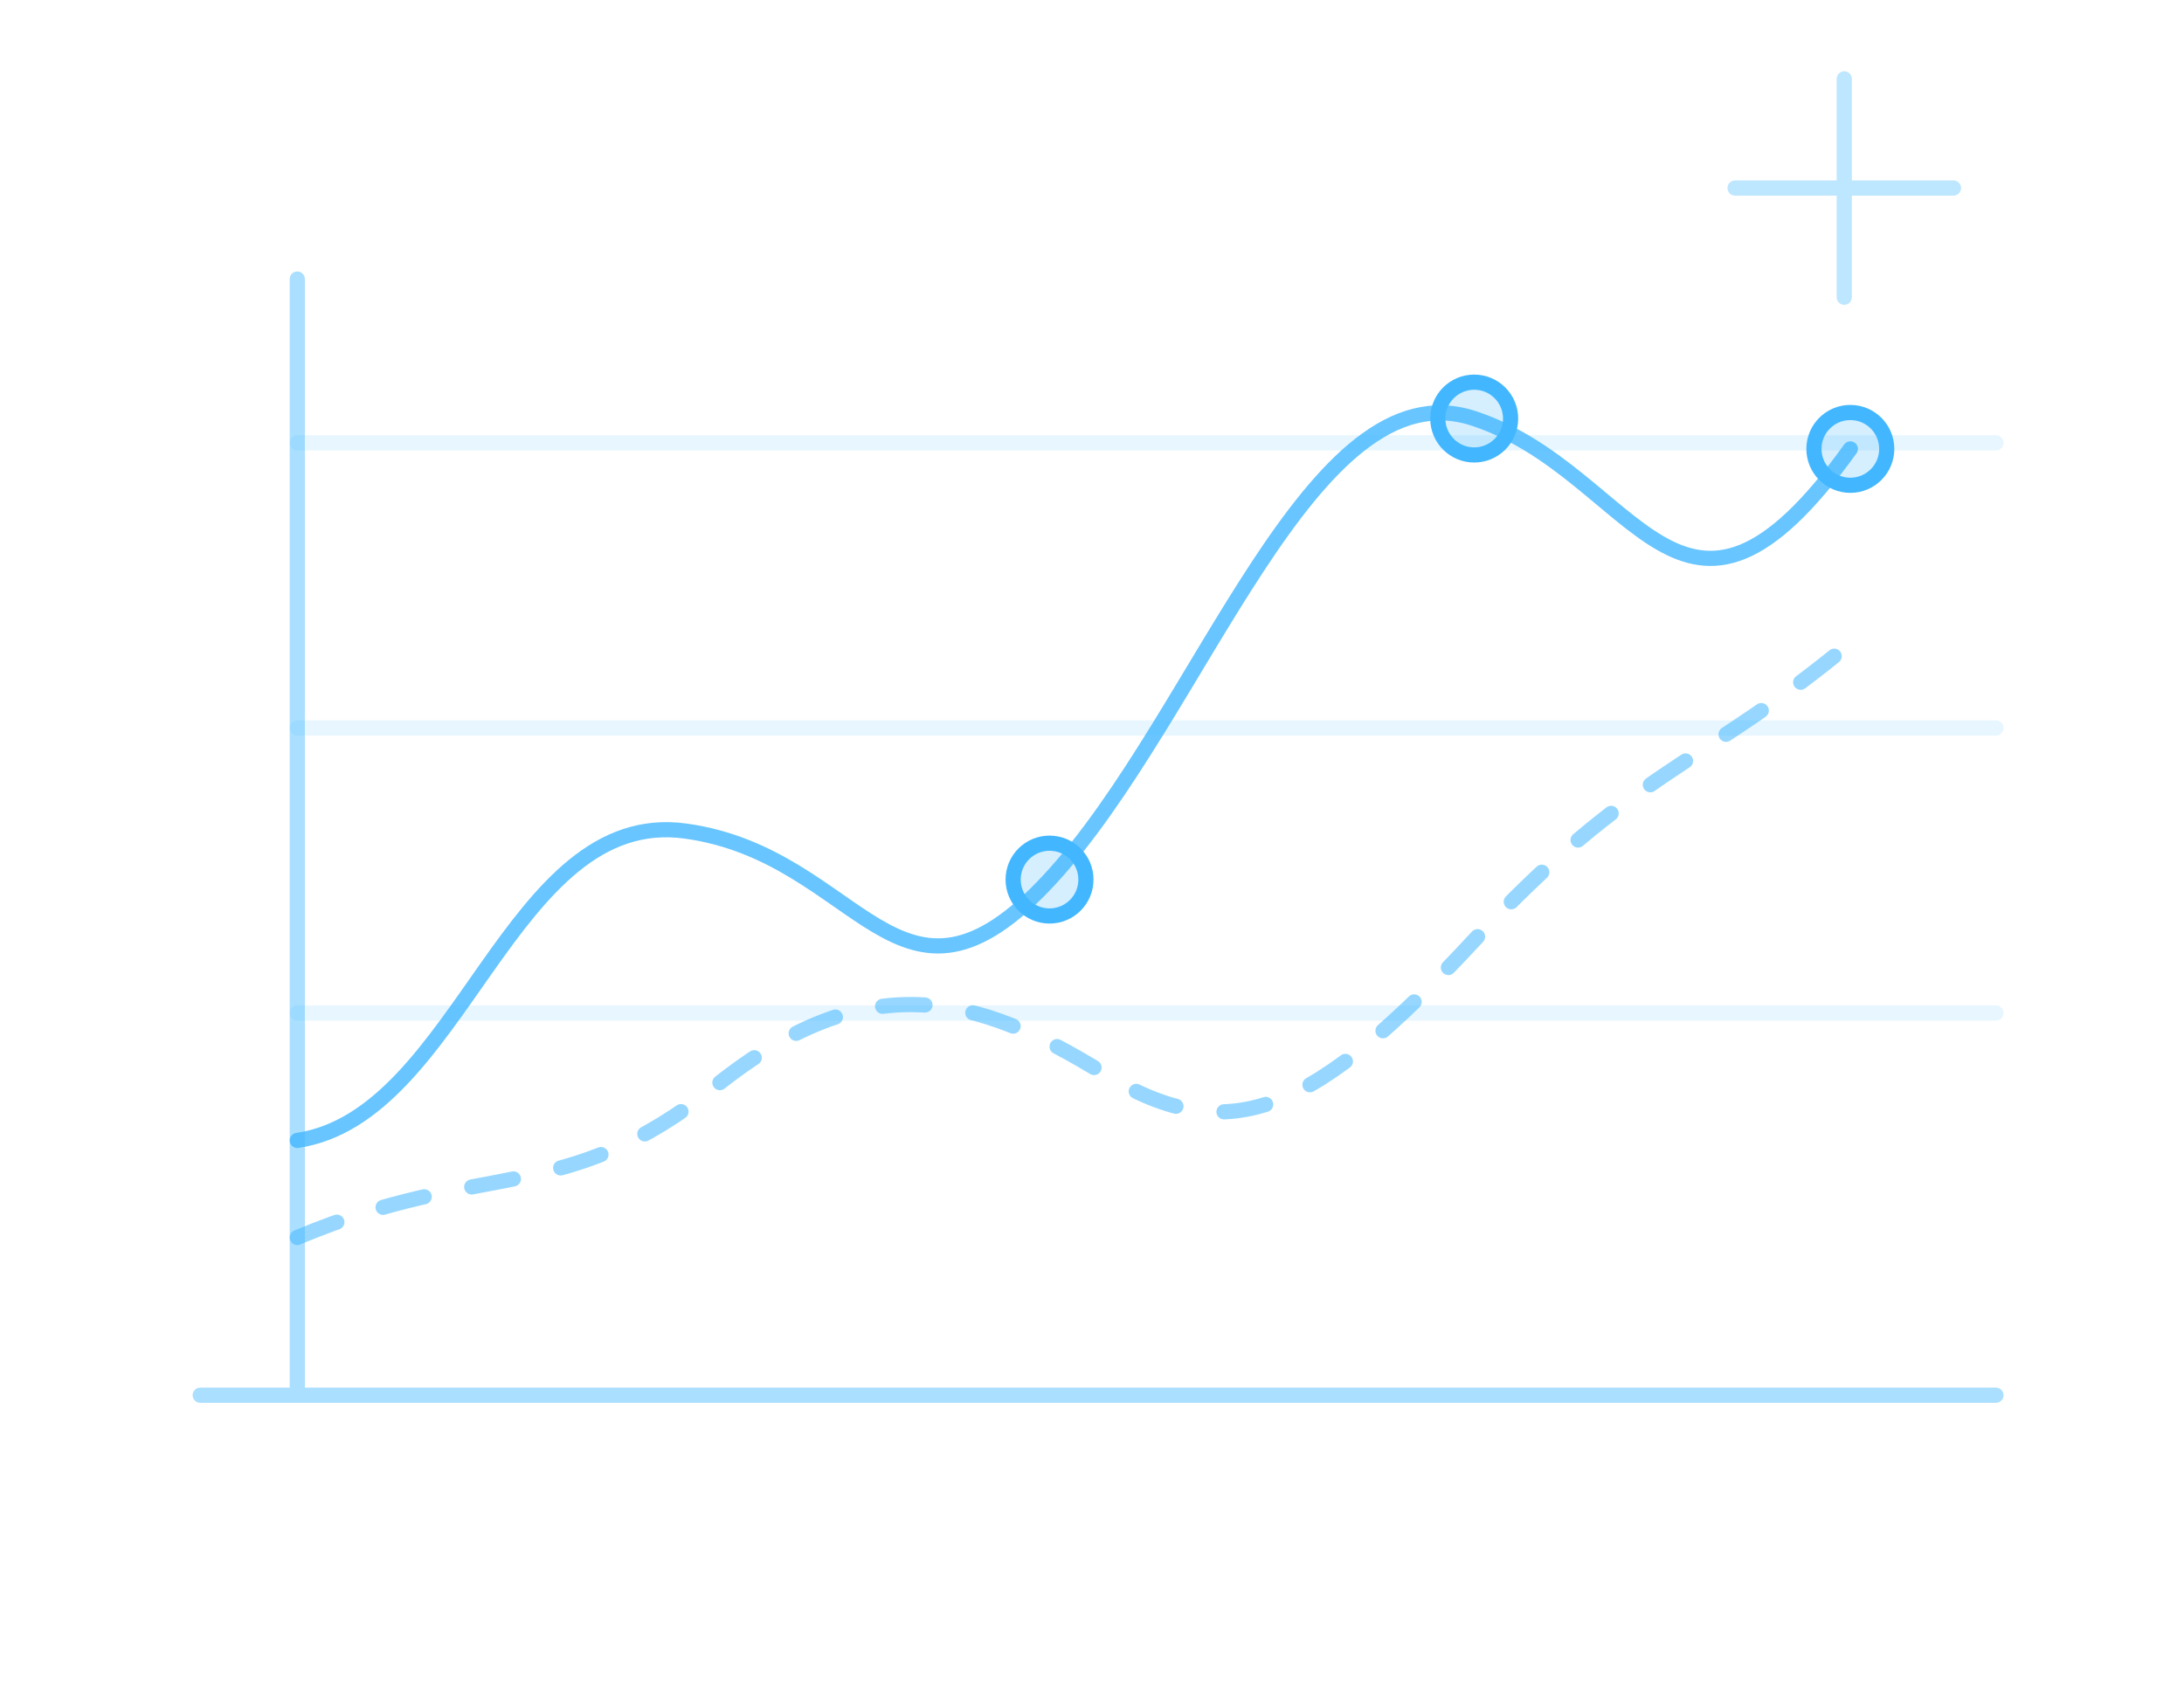
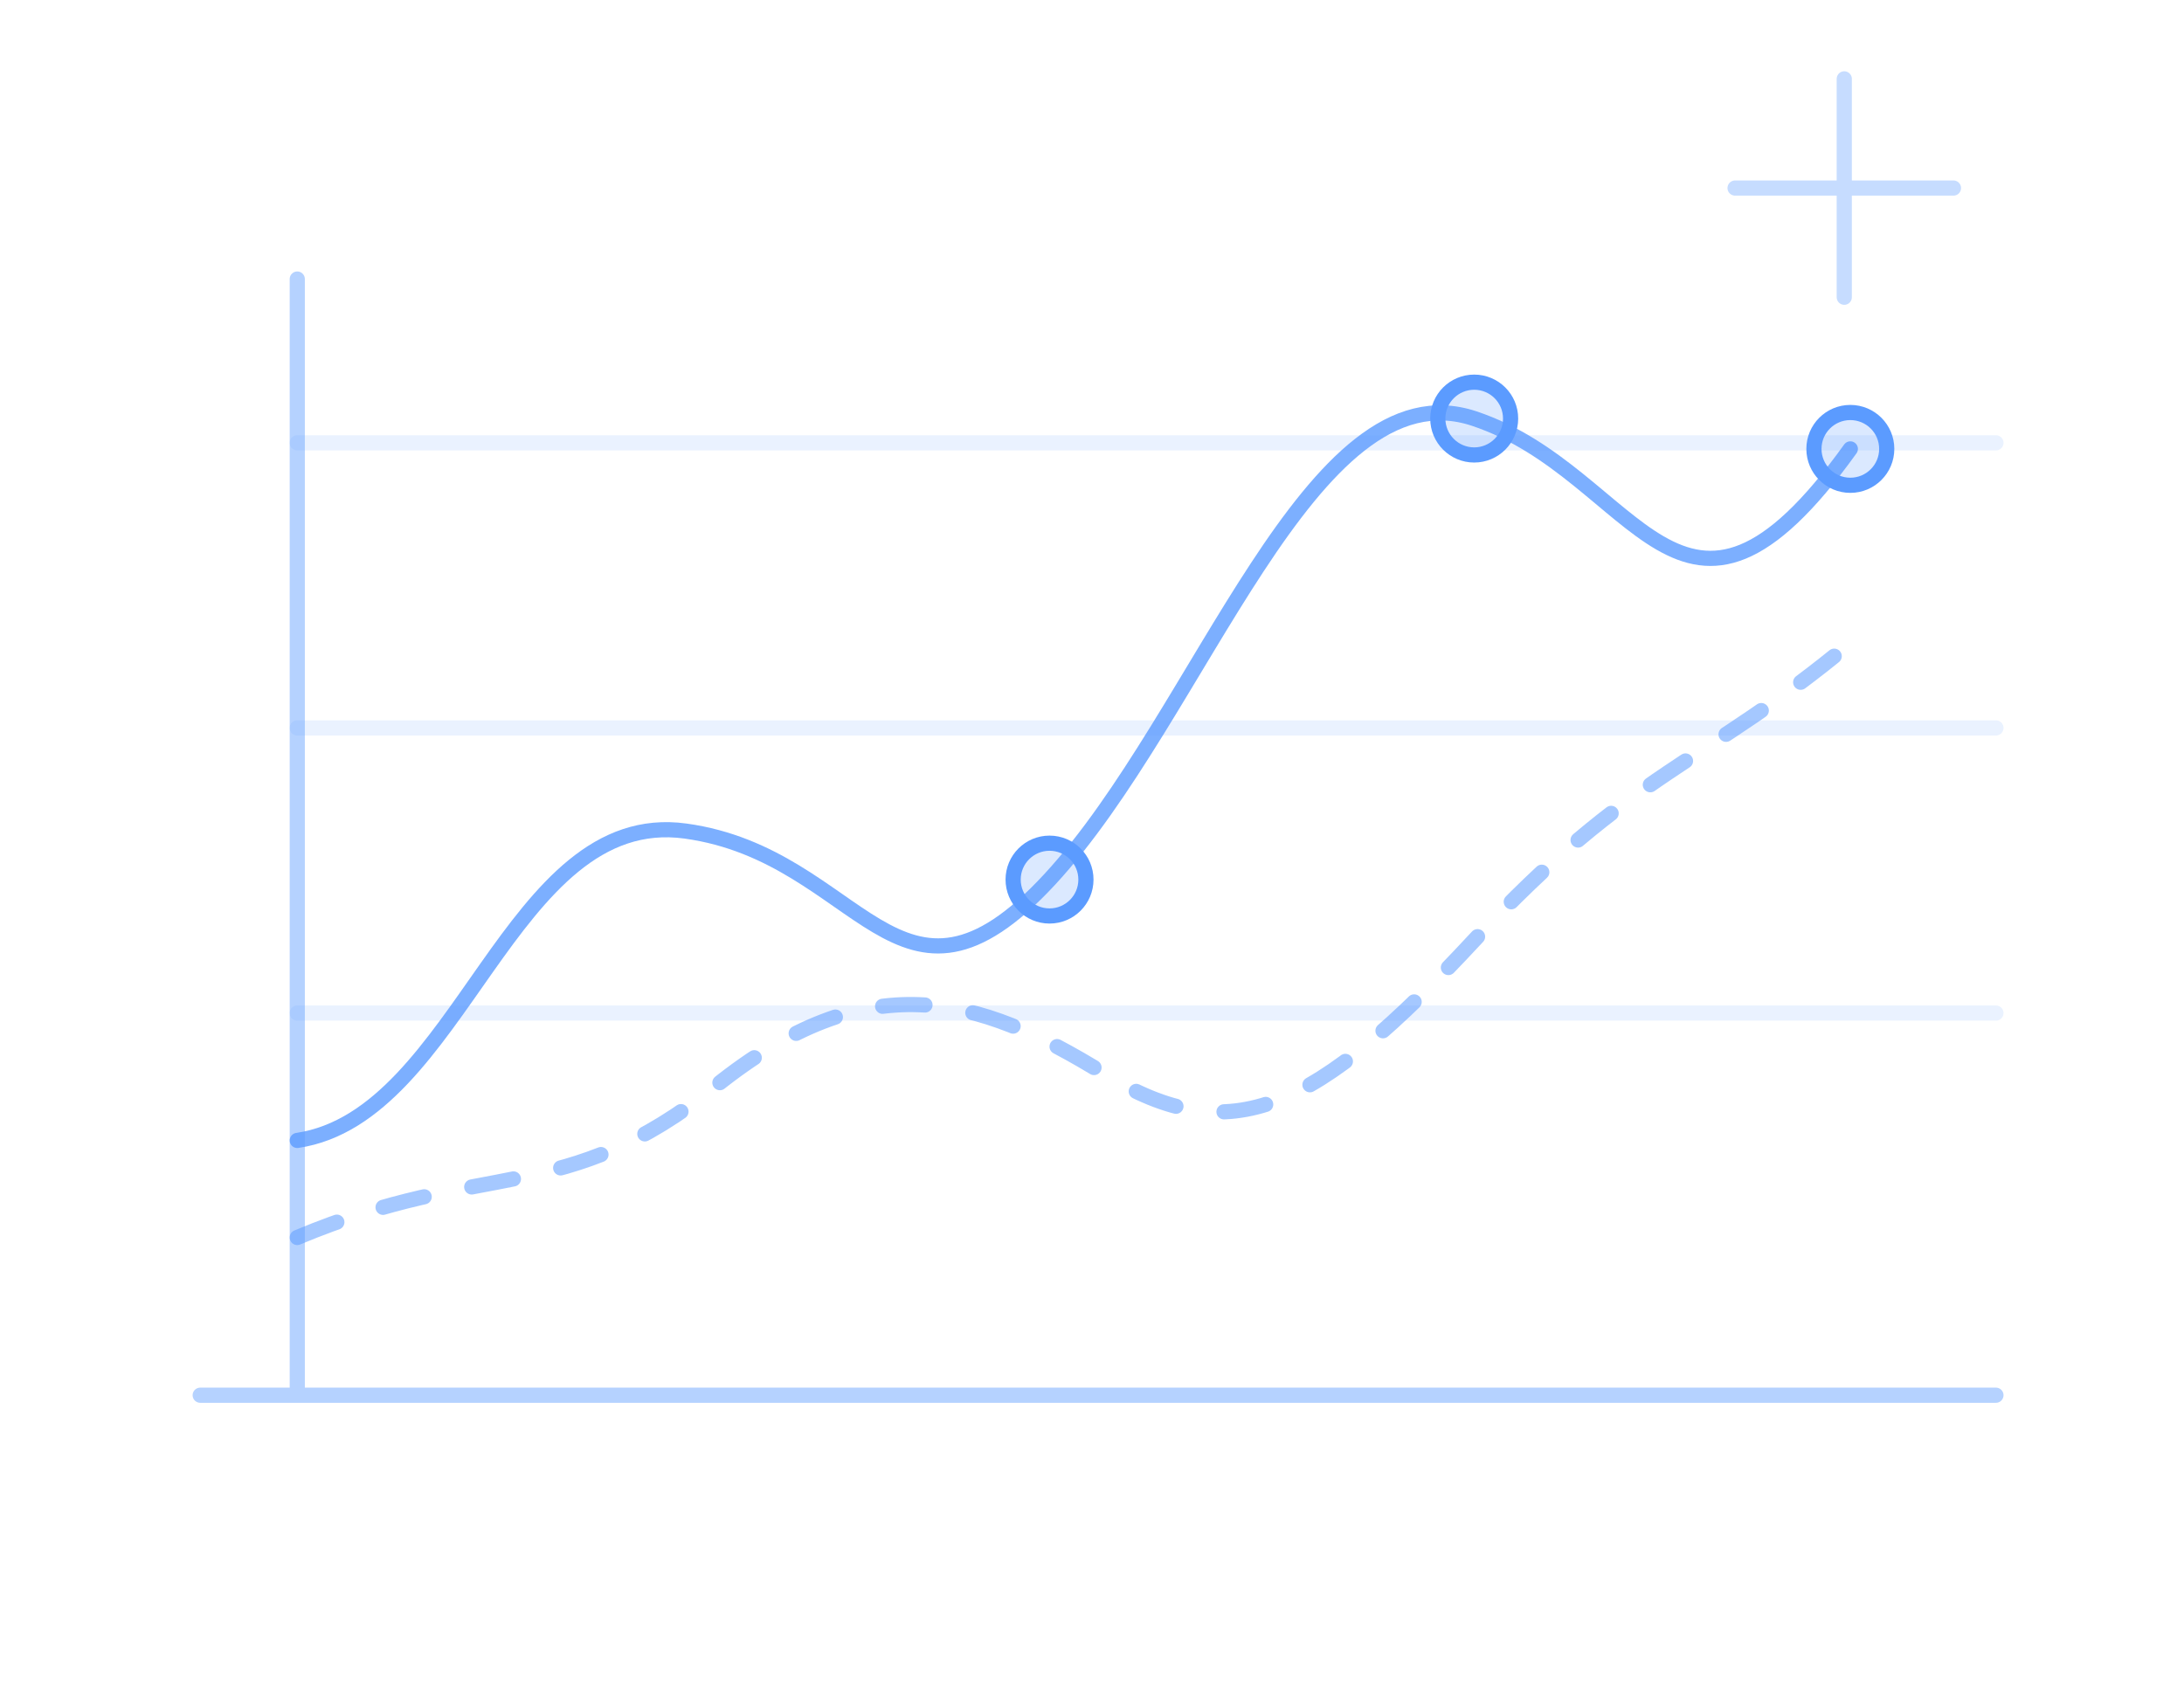
<svg xmlns="http://www.w3.org/2000/svg" viewBox="0 0 360 280" fill="none">
-   <g stroke="#42b7ff" stroke-width="2.5" stroke-linecap="round" stroke-linejoin="round">
+   <g stroke="#5b9bff" stroke-width="2.5" stroke-linecap="round" stroke-linejoin="round">
    <path d="M33 230h296M49 230V46" opacity=".45" />
    <path d="M49 188c27-4 35-55 64-51s35 35 60 8 43-85 70-76 34 44 62 5" opacity=".8" />
    <path d="M49 204c31-13 44-5 69-25s43-15 64-2 35 6 61-22 38-29 62-49" stroke-dasharray="7 8" opacity=".55" />
    <path d="M49 73h280M49 120h280M49 167h280" opacity=".13" />
-     <circle cx="173" cy="145" r="6" fill="#42b7ff" fill-opacity=".22" />
-     <circle cx="243" cy="69" r="6" fill="#42b7ff" fill-opacity=".22" />
-     <circle cx="305" cy="74" r="6" fill="#42b7ff" fill-opacity=".22" />
+     <circle cx="173" cy="145" r="6" fill="#5b9bff" fill-opacity=".22" />
+     <circle cx="243" cy="69" r="6" fill="#5b9bff" fill-opacity=".22" />
+     <circle cx="305" cy="74" r="6" fill="#5b9bff" fill-opacity=".22" />
    <path d="M286 31h36M304 13v36" opacity=".35" />
  </g>
</svg>
